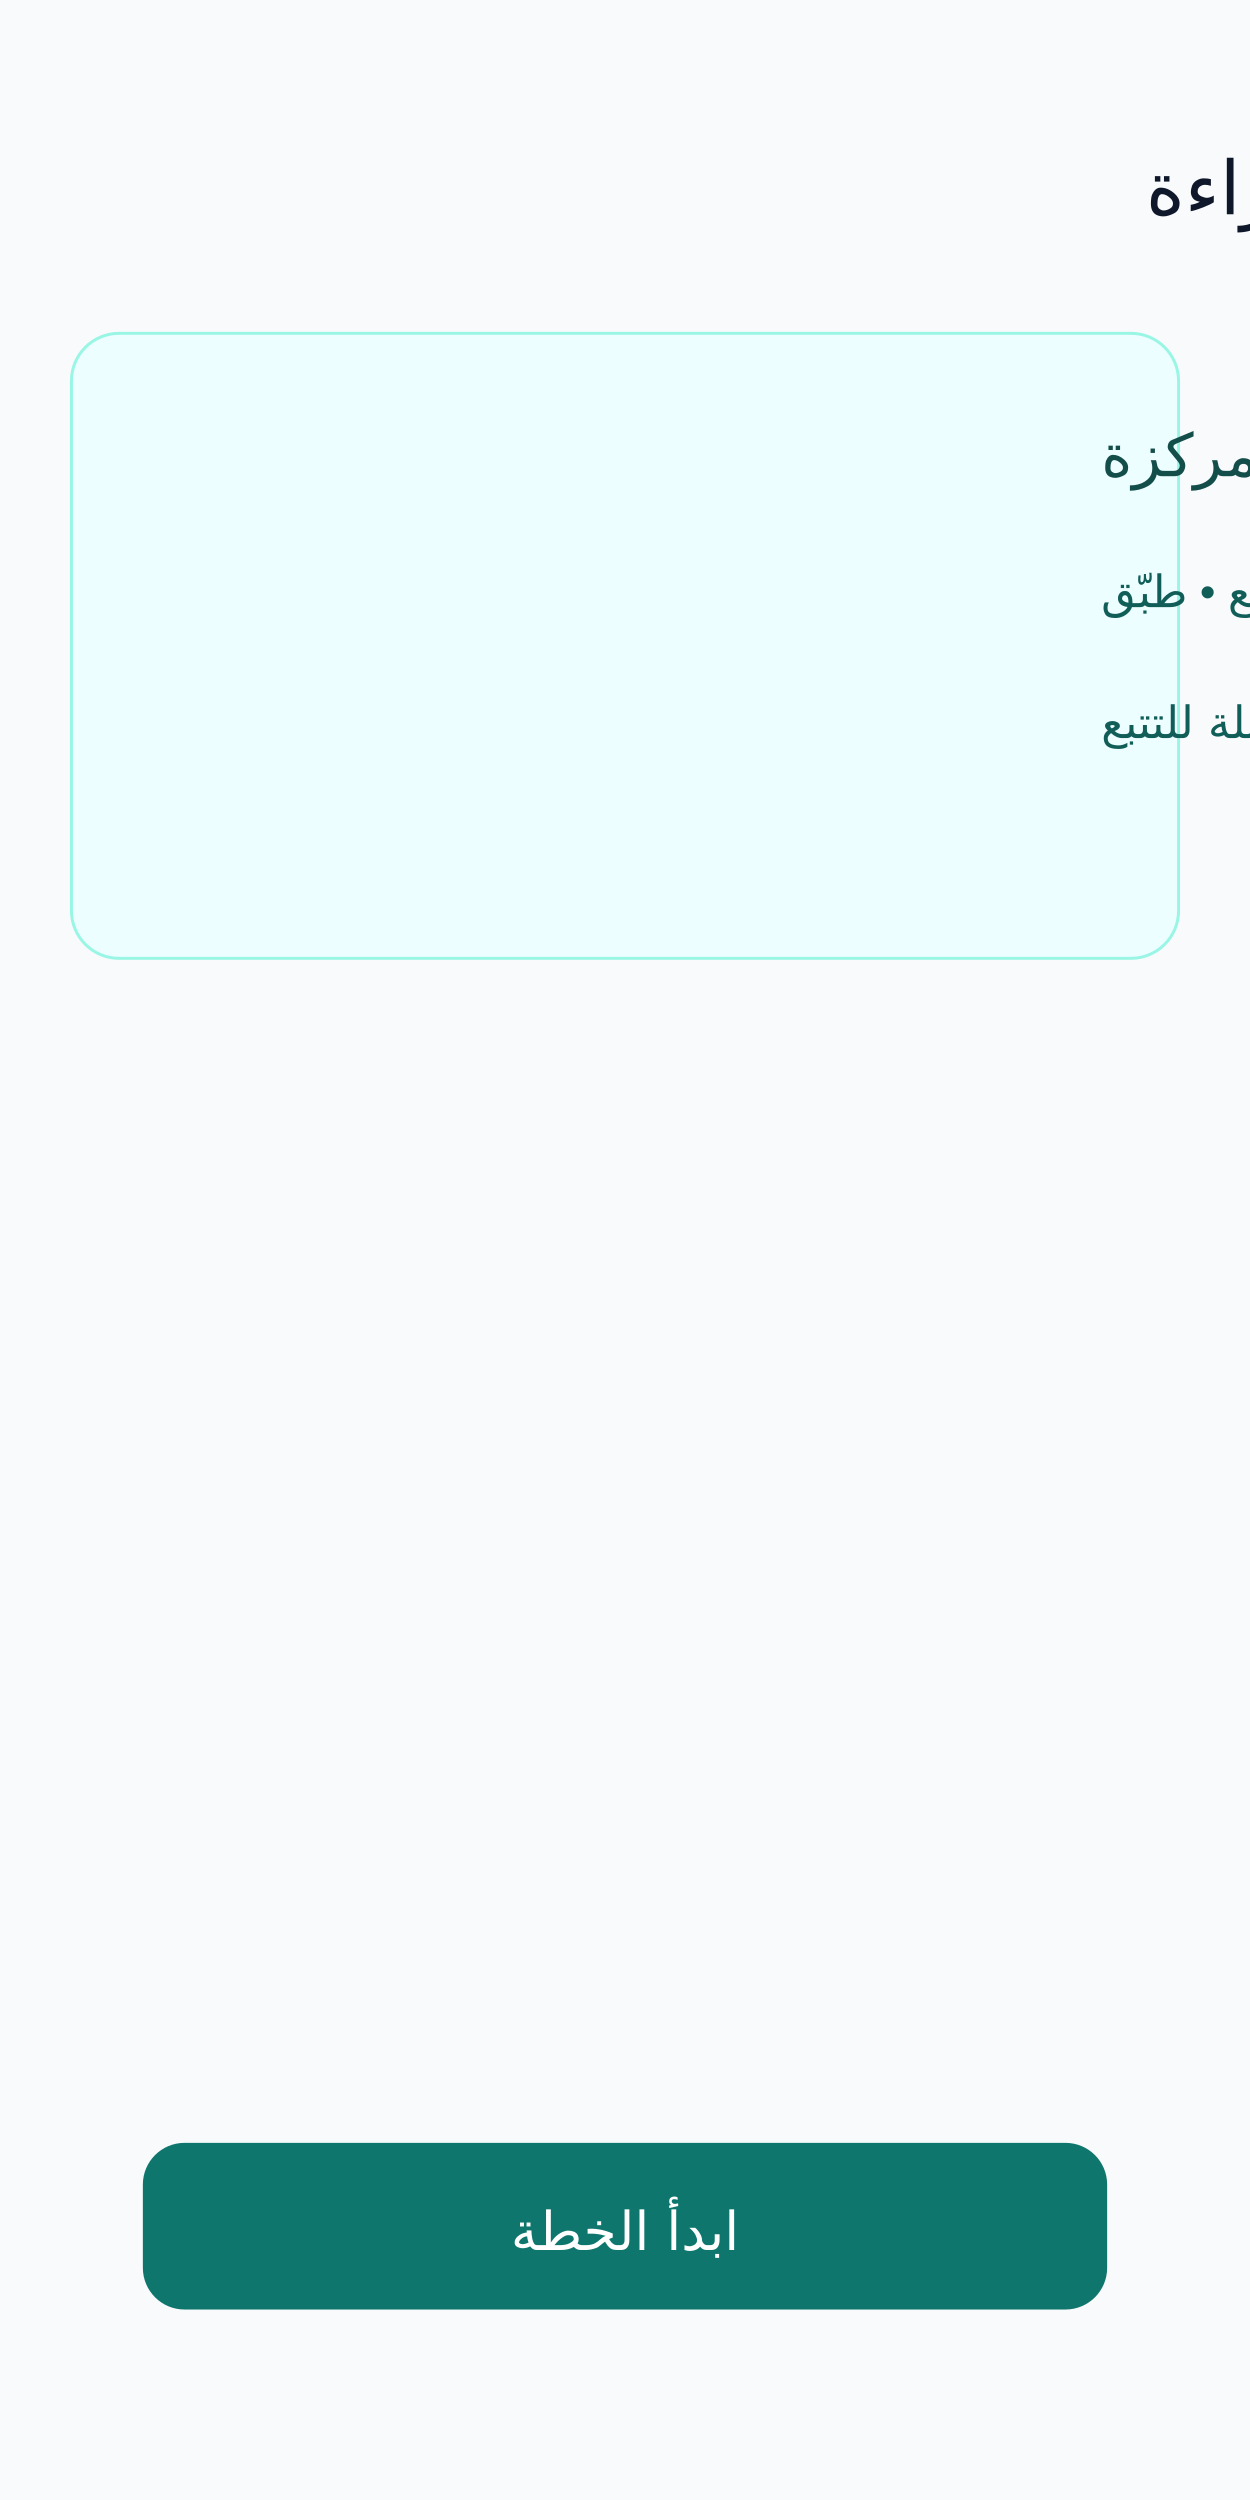
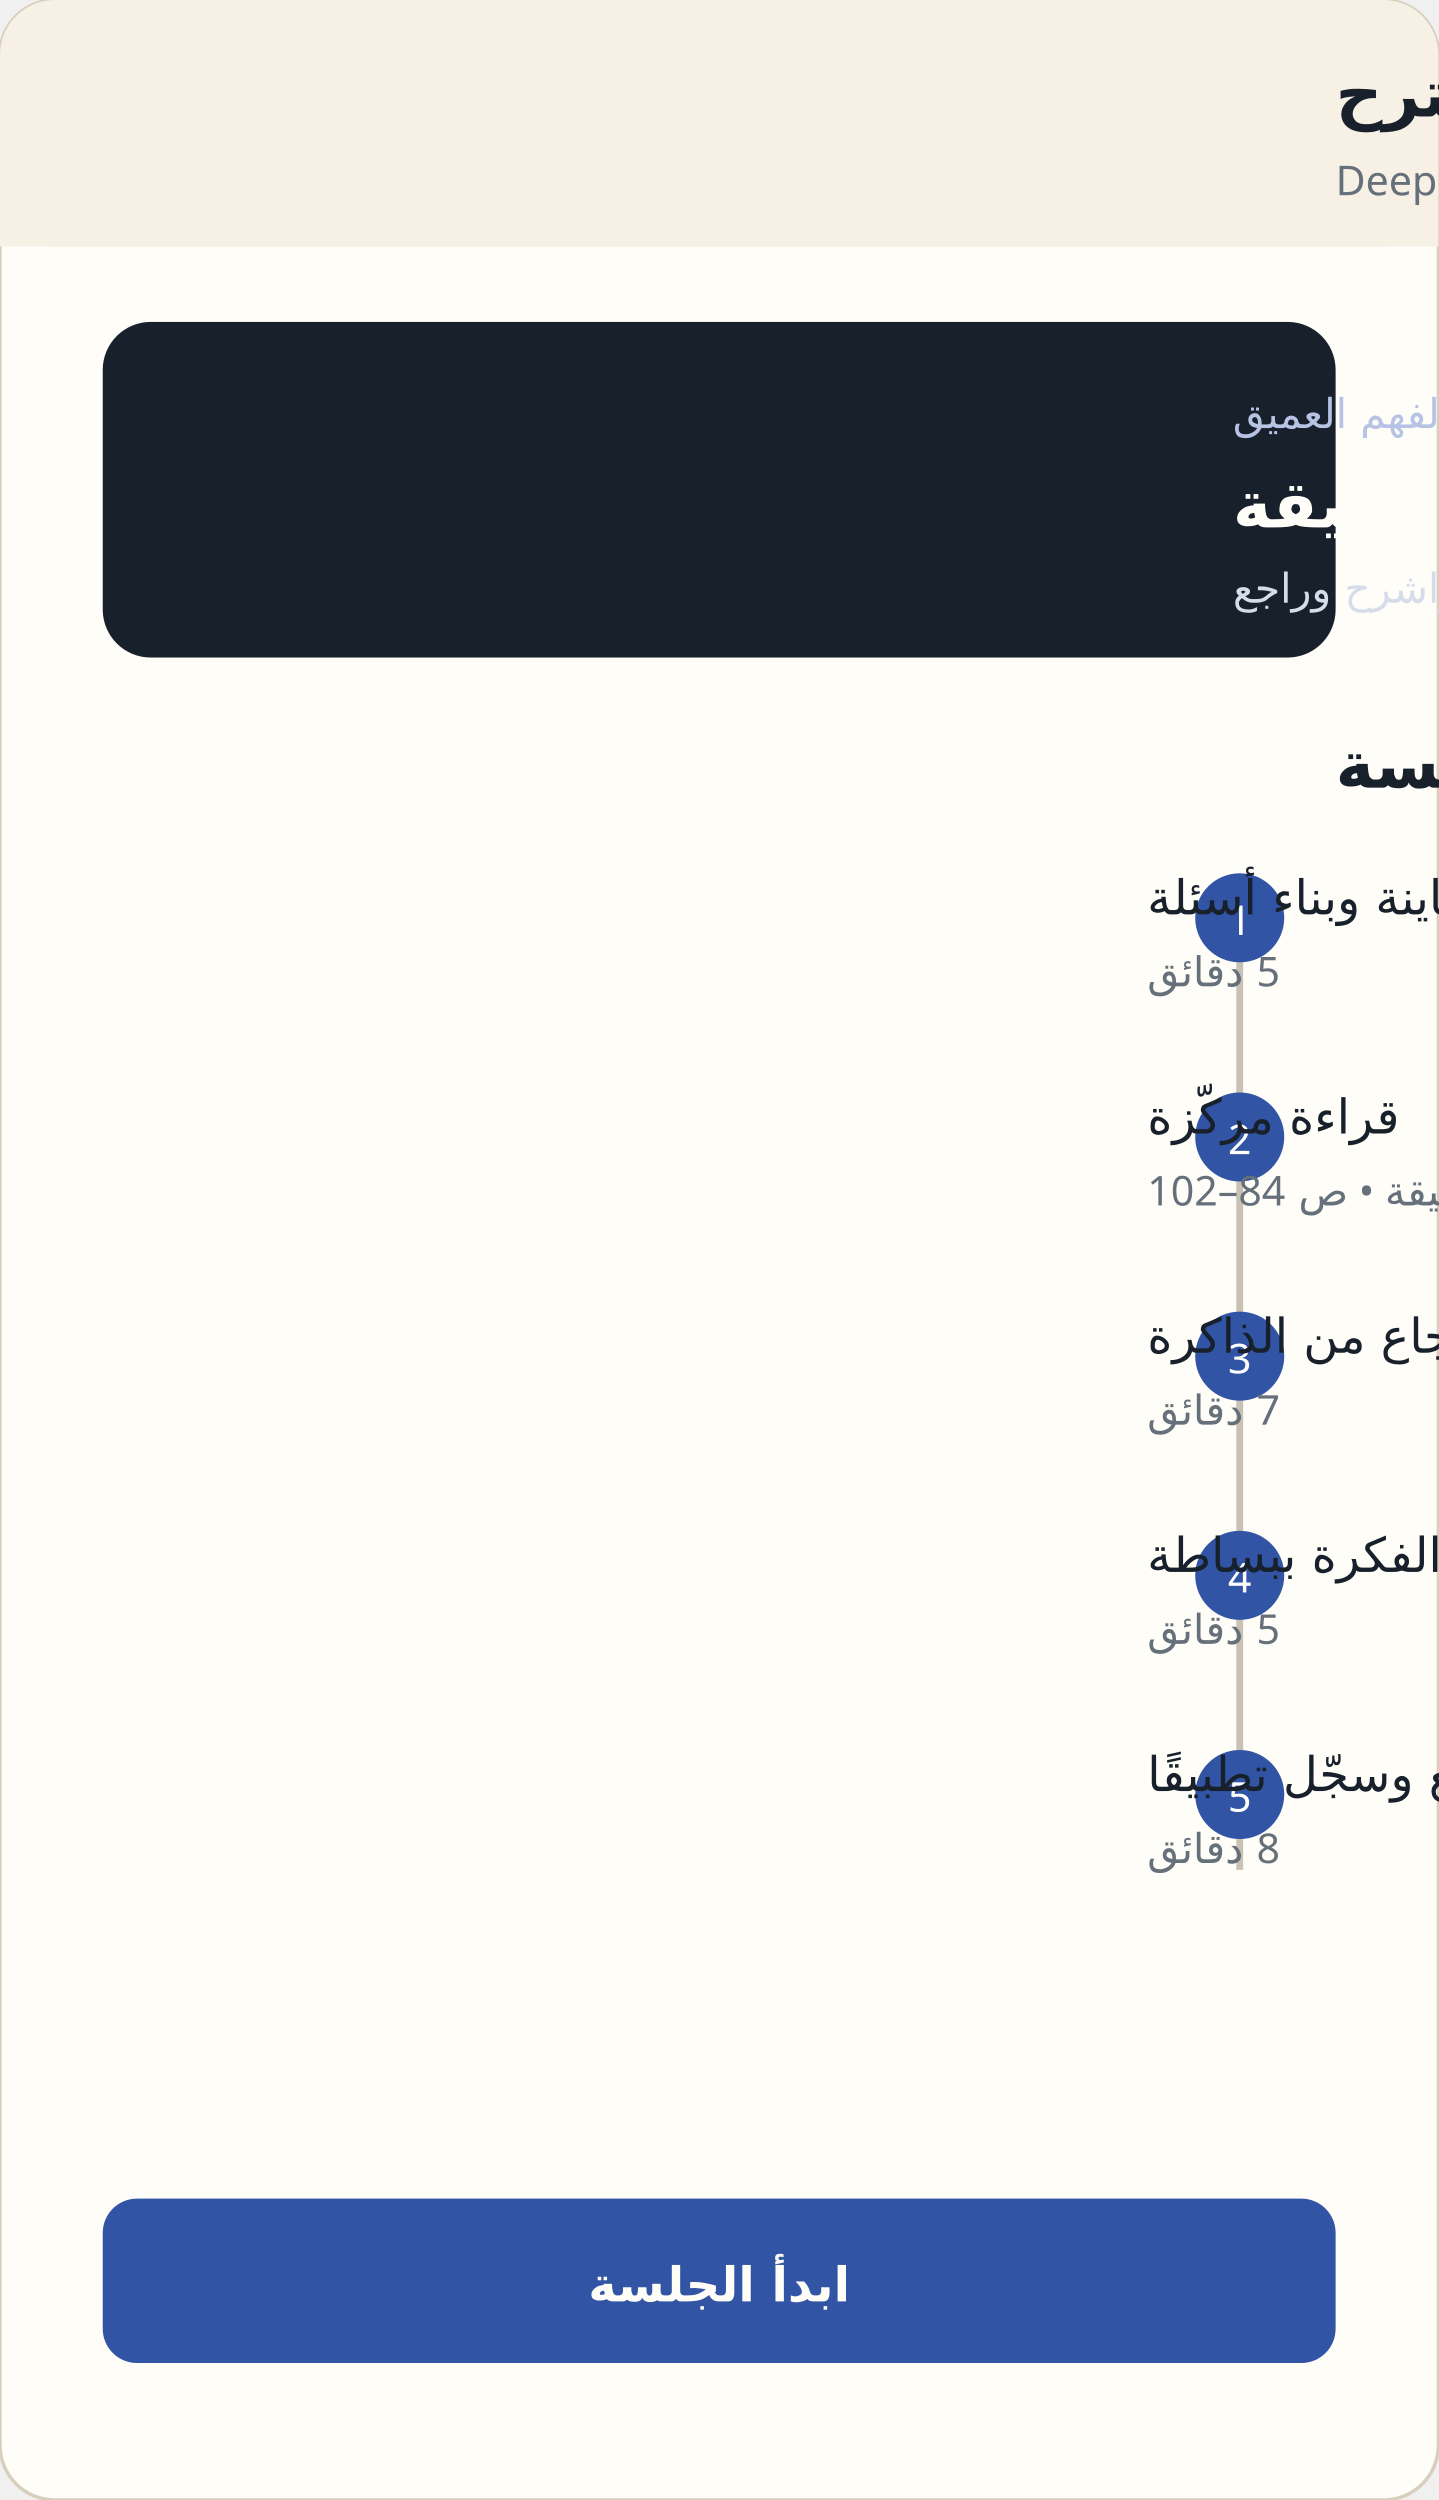
- <svg xmlns="http://www.w3.org/2000/svg" width="420" height="840" viewBox="0 0 420 840" direction="rtl">
-   <rect width="420" height="840" fill="#f8fafc" />
-   <text x="385" y="72" text-anchor="end" font-family="Arial" font-size="25" fill="#0f172a">طريقة القراءة</text>
-   <rect x="24" y="112" width="372" height="210" rx="16" fill="#ecfeff" stroke="#99f6e4" />
-   <text x="370" y="160" text-anchor="end" font-family="Arial" font-size="20" fill="#134e4a">خطة مركزة</text>
-   <text x="370" y="204" text-anchor="end" font-family="Arial" font-size="15" fill="#115e59">اقرأ • استرجع • راجع • طبّق</text>
-   <text x="370" y="248" text-anchor="end" font-family="Arial" font-size="15" fill="#115e59">خطوات ثابتة قابلة للتتبع</text>
-   <rect x="48" y="720" width="324" height="56" rx="14" fill="#0f766e" />
-   <text x="210" y="756" text-anchor="middle" font-family="Arial" font-size="18" fill="#fff">ابدأ الخطة</text>
+ <svg xmlns="http://www.w3.org/2000/svg" width="420" height="730" viewBox="0 0 420 730">
+   <defs>
+     <style>
+       .canvas{fill:#e9e2d5}.panel{fill:#fffdf8;stroke:#d8cebd;stroke-width:1}.bar{fill:#f6f0e5}.ink{fill:#18212b}.muted{fill:#66707a}.accent{fill:#3154a5}.accentSoft{fill:#e8edfa}.success{fill:#1f7257}.successSoft{fill:#e4f2ec}.warn{fill:#9b5a1d}.warnSoft{fill:#fff0d8}.danger{fill:#ad3b42}.dangerSoft{fill:#fae9ea}.rule{stroke:#d8cebd;stroke-width:1}.focus{fill:none;stroke:#3154a5;stroke-width:3}.card{fill:#fffdf8;stroke:#d8cebd;stroke-width:1}.dark{fill:#18212b}.white{fill:#fffdf8}.t{font-family:'Cairo',sans-serif;direction:rtl;unicode-bidi:plaintext}.h1{font-size:25px;font-weight:700}.h2{font-size:19px;font-weight:700}.body{font-size:14px;font-weight:500}.small{font-size:12px;font-weight:500}.tiny{font-size:10px;font-weight:600;letter-spacing:.3px}.num{font-family:'Cairo',sans-serif;font-variant-numeric:tabular-nums}.button{fill:#3154a5}.buttonText{fill:#fffdf8;font-family:'Cairo',sans-serif;font-size:14px;font-weight:700;direction:rtl}.outline{fill:#fffdf8;stroke:#3154a5;stroke-width:1.5}.field{fill:#fffdf8;stroke:#bdb3a3;stroke-width:1.2}.screenLabel{font-family:'Cairo',sans-serif;font-size:15px;font-weight:700;fill:#39424c;direction:rtl}.chip{fill:#eef1f4}.dot{fill:#3154a5}.coverA{fill:#3154a5}.coverB{fill:#b56924}.coverC{fill:#4b7a69}
+     </style>
+   </defs>
+   <g transform="translate(0 0)">
+     <text x="420" y="-18" text-anchor="end" class="screenLabel">05 — معاينة البروتوكول</text>
+     <rect class="panel" width="420" height="730" rx="16" />
+     <rect class="bar" width="420" height="72" rx="16" />
+     <rect class="bar" y="54" width="420" height="18" />
+     <text x="390" y="34" text-anchor="end" class="t h2 ink">بروتوكولك المقترح</text>
+     <text x="390" y="57" text-anchor="end" class="t small muted">Deep Technical Reading • نسخة 1.0</text>
+     <g transform="translate(30 94)">
+       <rect width="360" height="98" rx="14" class="dark" />
+       <text x="330" y="31" text-anchor="end" class="t small" fill="#b7c3e5">لأن هدفك هو الفهم العميق</text>
+       <text x="330" y="60" text-anchor="end" class="t h2 white">اقرأ 18 صفحة في 50 دقيقة</text>
+       <text x="330" y="82" text-anchor="end" class="t small" fill="#d6dce9">ثم استرجع واشرح وراجع</text>
+     </g>
+     <text x="390" y="230" text-anchor="end" class="t h2 ink">خطوات الجلسة</text>
+     <g transform="translate(48 250)">
+       <line x1="314" y1="15" x2="314" y2="296" stroke="#c9c1b4" stroke-width="2" />
+       <circle cx="314" cy="18" r="13" class="accent" />
+       <text x="314" y="23" text-anchor="middle" fill="#fff" class="t small">1</text>
+       <text x="287" y="17" text-anchor="end" class="t body ink">معاينة وبناء أسئلة</text>
+       <text x="287" y="38" text-anchor="end" class="t small muted">5 دقائق</text>
+       <circle cx="314" cy="82" r="13" class="accent" />
+       <text x="314" y="87" text-anchor="middle" fill="#fff" class="t small">2</text>
+       <text x="287" y="81" text-anchor="end" class="t body ink">قراءة مركّزة</text>
+       <text x="287" y="102" text-anchor="end" class="t small muted">50 دقيقة • ص 84–102</text>
+       <circle cx="314" cy="146" r="13" class="accent" />
+       <text x="314" y="151" text-anchor="middle" fill="#fff" class="t small">3</text>
+       <text x="287" y="145" text-anchor="end" class="t body ink">استرجاع من الذاكرة</text>
+       <text x="287" y="166" text-anchor="end" class="t small muted">7 دقائق</text>
+       <circle cx="314" cy="210" r="13" class="accent" />
+       <text x="314" y="215" text-anchor="middle" fill="#fff" class="t small">4</text>
+       <text x="287" y="209" text-anchor="end" class="t body ink">اشرح الفكرة ببساطة</text>
+       <text x="287" y="230" text-anchor="end" class="t small muted">5 دقائق</text>
+       <circle cx="314" cy="274" r="13" class="accent" />
+       <text x="314" y="279" text-anchor="middle" fill="#fff" class="t small">5</text>
+       <text x="287" y="273" text-anchor="end" class="t body ink">راجع وسجّل تطبيقًا</text>
+       <text x="287" y="294" text-anchor="end" class="t small muted">8 دقائق</text>
+     </g>
+     <rect x="30" y="642" width="360" height="48" rx="10" class="button" />
+     <text x="210" y="672" text-anchor="middle" class="buttonText">ابدأ الجلسة</text>
+   </g>
</svg>
